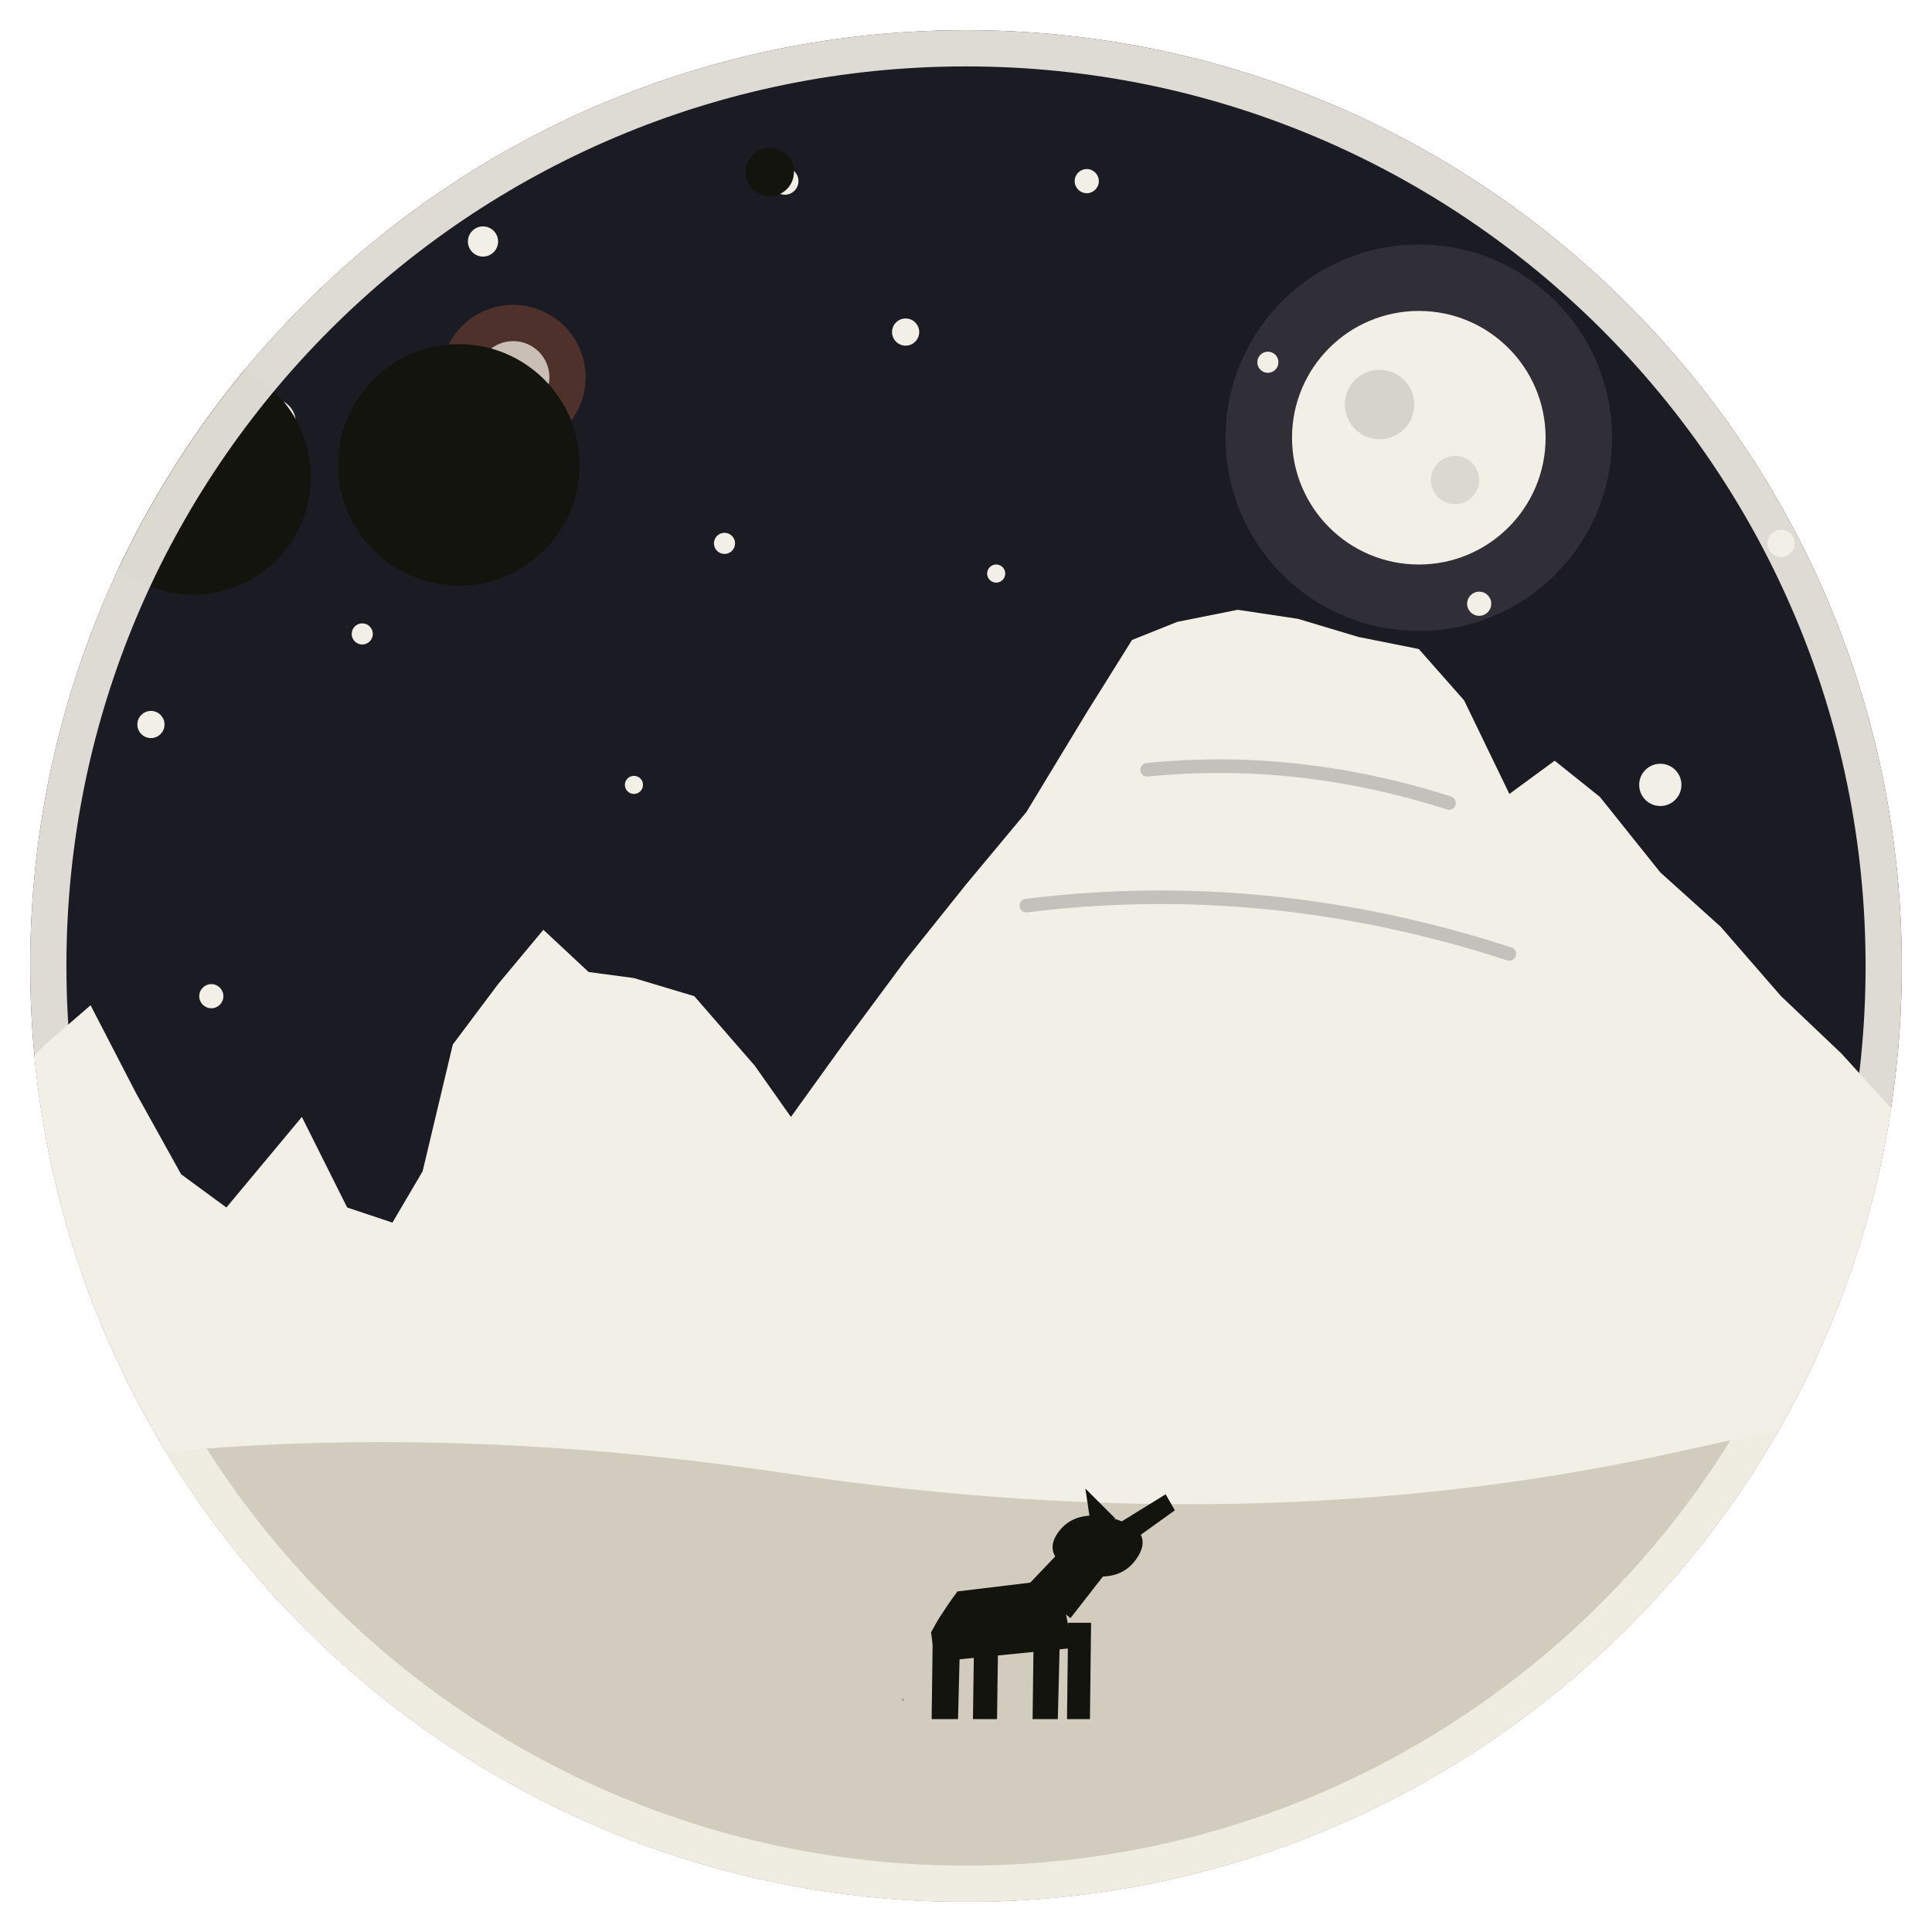
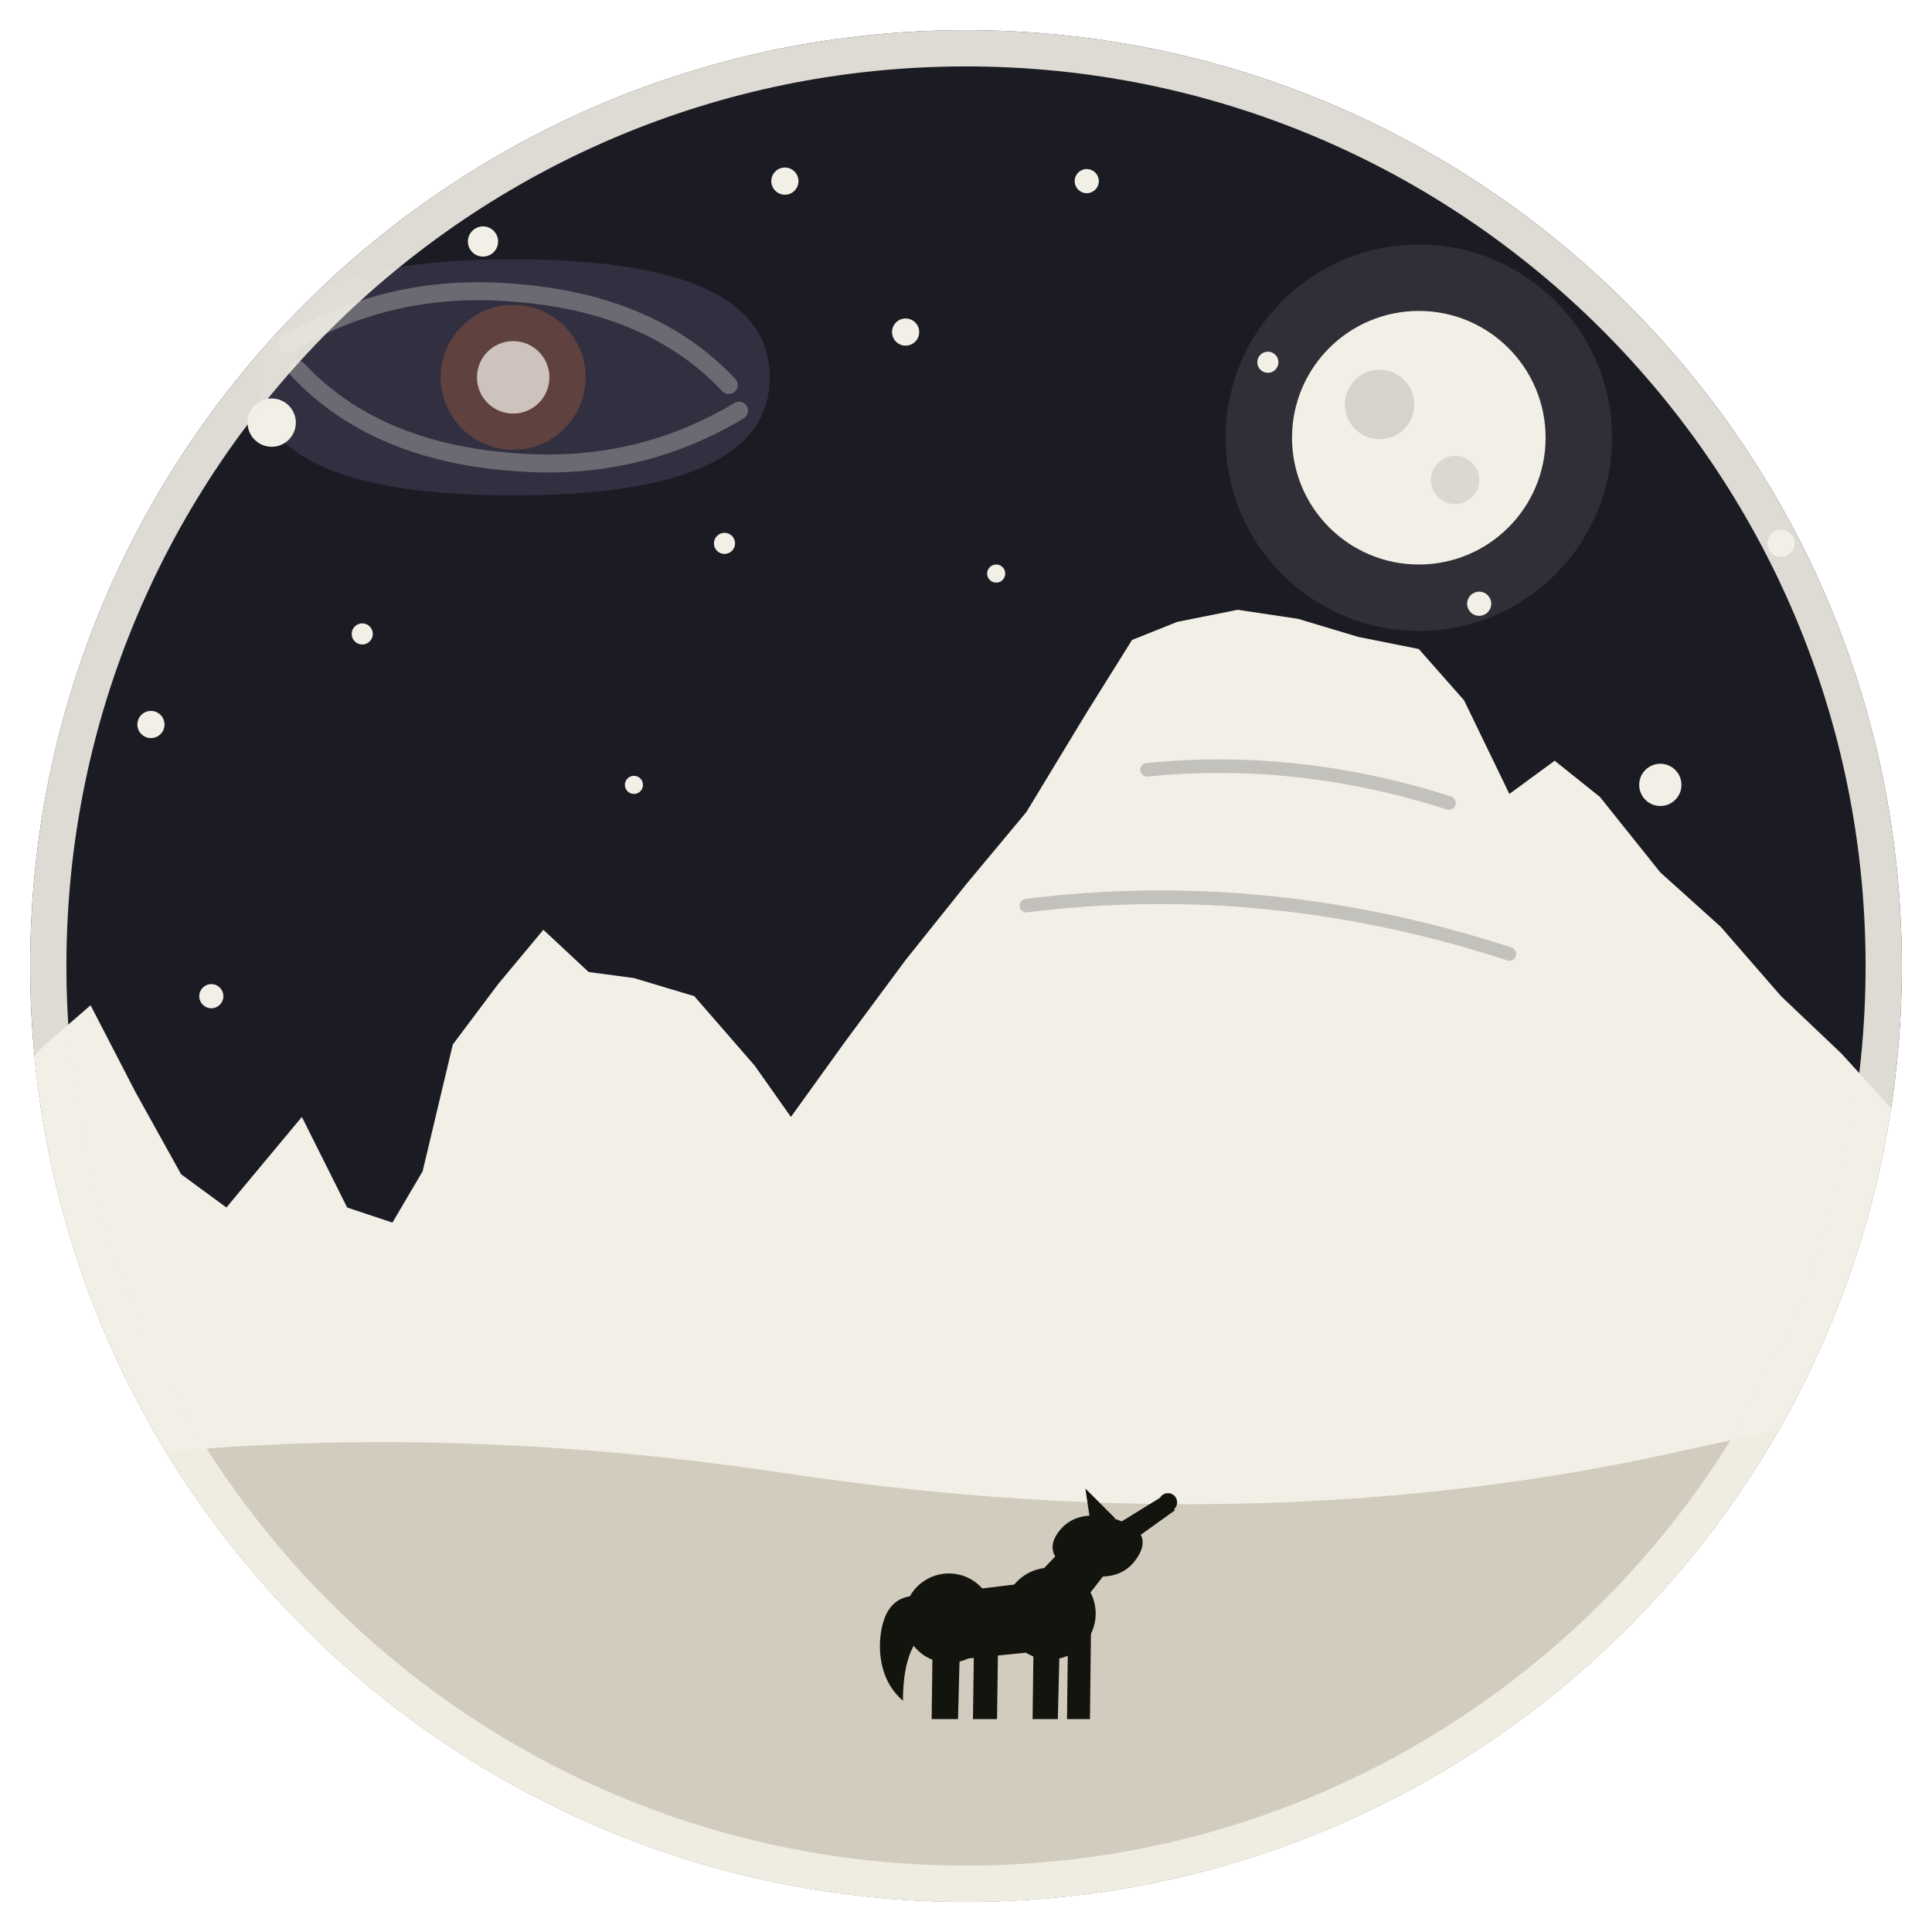
<svg xmlns="http://www.w3.org/2000/svg" viewBox="0 0 64 64" width="64" height="64" role="img" aria-label="TinyAssets: Mount Baker under a wolf moon">
  <defs>
    <clipPath id="ta-badge">
      <circle cx="32" cy="32" r="31" />
    </clipPath>
  </defs>
  <circle cx="32" cy="32" r="31" fill="#1b1b24" />
-   <path clip-path="url(#ta-badge)" transform="translate(17 12.5) scale(0.85)" d="M-10 0 Q-10 -4.6 0 -4.6 Q10 -4.6 10 0 Q10 4.6 0 4.6 Q-10 4.6 -10 0 Z" fill="#c9b6ff" opacity="0.13" />
-   <path clip-path="url(#ta-badge)" transform="translate(17 12.5) scale(0.85)" d="M-8.8 -1.3 Q-4.8 -3.7 0 -3.3 Q5.4 -2.9 8.4 0.3" fill="none" stroke="#f2efe6" stroke-width="0.7" stroke-linecap="round" opacity="0.3" />
-   <path clip-path="url(#ta-badge)" transform="translate(17 12.5) scale(0.85)" d="M8.8 1.3 Q4.8 3.7 0 3.3 Q-5.4 2.9 -8.4 -0.3" fill="none" stroke="#f2efe6" stroke-width="0.7" stroke-linecap="round" opacity="0.3" />
-   <circle clip-path="url(#ta-badge)" cx="17" cy="12.5" r="2.4" fill="#e0703f" opacity="0.26" />
-   <circle clip-path="url(#ta-badge)" cx="17" cy="12.5" r="1.2" fill="#f2efe6" opacity="0.75" />
-   <circle clip-path="url(#ta-badge)" cx="9" cy="14" r="0.8" fill="#f2efe6" />
-   <circle clip-path="url(#ta-badge)" cx="16" cy="8" r="0.5" fill="#f2efe6" />
-   <circle clip-path="url(#ta-badge)" cx="5" cy="24" r="0.45" fill="#f2efe6" />
-   <circle clip-path="url(#ta-badge)" cx="55" cy="26" r="0.7" fill="#f2efe6" />
-   <circle clip-path="url(#ta-badge)" cx="59" cy="18" r="0.45" fill="#f2efe6" />
-   <circle clip-path="url(#ta-badge)" cx="26" cy="6" r="0.45" fill="#f2efe6" />
-   <circle clip-path="url(#ta-badge)" cx="49" cy="20" r="0.4" fill="#f2efe6" />
-   <circle clip-path="url(#ta-badge)" cx="12" cy="21" r="0.35" fill="#f2efe6" />
-   <circle clip-path="url(#ta-badge)" cx="30" cy="11" r="0.45" fill="#f2efe6" />
-   <circle clip-path="url(#ta-badge)" cx="36" cy="6" r="0.4" fill="#f2efe6" />
-   <circle clip-path="url(#ta-badge)" cx="54" cy="9" r="0.5" fill="#f2efe6" />
-   <circle clip-path="url(#ta-badge)" cx="24" cy="18" r="0.35" fill="#f2efe6" />
-   <circle clip-path="url(#ta-badge)" cx="42" cy="12" r="0.35" fill="#f2efe6" />
-   <circle clip-path="url(#ta-badge)" cx="7" cy="33" r="0.4" fill="#f2efe6" />
-   <circle clip-path="url(#ta-badge)" cx="58" cy="33" r="0.4" fill="#f2efe6" />
-   <circle clip-path="url(#ta-badge)" cx="21" cy="26" r="0.3" fill="#f2efe6" />
-   <circle clip-path="url(#ta-badge)" cx="33" cy="19" r="0.3" fill="#f2efe6" />
-   <circle clip-path="url(#ta-badge)" cx="47" cy="14.5" r="6.4" fill="#f2efe6" opacity="0.1" />
-   <circle clip-path="url(#ta-badge)" cx="47" cy="14.5" r="4.2" fill="#f2efe6" />
-   <circle clip-path="url(#ta-badge)" cx="45.7" cy="13.4" r="1.15" fill="#1b1b24" opacity="0.13" />
-   <circle clip-path="url(#ta-badge)" cx="48.2" cy="15.9" r="0.8" fill="#1b1b24" opacity="0.11" />
-   <path clip-path="url(#ta-badge)" d="M-6 64 L-6 43.4 L-2 38.5 L0 36.1 L1.5 34.6 L3 33.3 L4.5 36.2 L6 38.9 L7.5 40.0 L9 38.2 L10 37.0 L11.5 40.0 L13 40.5 L14 38.8 L15 34.6 L16.5 32.6 L18 30.8 L19.5 32.2 L21 32.4 L23 33.0 L25 35.3 L26.2 37.0 L28 34.5 L30 31.8 L32 29.3 L34 26.9 L36 23.6 L37.5 21.2 L39 20.6 L41 20.2 L43 20.5 L45 21.1 L47 21.5 L48.5 23.2 L50 26.3 L51.5 25.2 L53 26.4 L55 28.9 L57 30.7 L59 33.0 L61 34.9 L63 37.1 L65 41.9 L67 43.5 L70 43.5 L70 64 Z" fill="#f2efe6" />
-   <path clip-path="url(#ta-badge)" d="M38 25.5 Q43 25 48 26.6" fill="none" stroke="#1b1b24" stroke-width="0.45" stroke-linecap="round" opacity="0.22" />
-   <path clip-path="url(#ta-badge)" d="M34 30 Q42 29 50 31.6" fill="none" stroke="#1b1b24" stroke-width="0.45" stroke-linecap="round" opacity="0.22" />
-   <path clip-path="url(#ta-badge)" d="M-4 64 L-4 49.6 Q10 46.4 26 48.8 Q42 51.2 56 48 L68 45.4 L68 64 Z" fill="#d2ccbe" />
-   <circle clip-path="url(#ta-badge)" cx="6.4" cy="15.8" r="3.9" fill="#14140f" />
-   <path clip-path="url(#ta-badge)" transform="translate(29 47.6) scale(0.38)" d="M4.4 13.8 L16.0 12.4 L17.2 18.4 L5.2 19.6 Z" fill="#14140f" />
-   <circle clip-path="url(#ta-badge)" cx="15.2" cy="15.4" r="4" fill="#14140f" />
-   <path clip-path="url(#ta-badge)" transform="translate(29 47.6) scale(0.38)" d="M5.0 16.8 L7.4 16.8 L7.2 24.6 L4.9 24.6 Z" fill="#14140f" />
-   <path clip-path="url(#ta-badge)" transform="translate(29 47.6) scale(0.38)" d="M8.6 17.4 L10.7 17.4 L10.6 24.6 L8.5 24.6 Z" fill="#14140f" />
-   <path clip-path="url(#ta-badge)" transform="translate(29 47.6) scale(0.38)" d="M13.8 16.6 L16.1 16.6 L15.9 24.6 L13.7 24.6 Z" fill="#14140f" />
-   <path clip-path="url(#ta-badge)" transform="translate(29 47.6) scale(0.38)" d="M16.8 16.2 L18.8 16.2 L18.7 24.6 L16.7 24.6 Z" fill="#14140f" />
-   <path clip-path="url(#ta-badge)" transform="translate(29 47.6) scale(0.38)" d="M4.6 14.0 C2.0 13.4 0.6 14.8 0.4 17.8 C0.3 20.0 1.0 21.8 2.4 23.0 C2.4 20.4 2.9 18.5 3.9 17.4 C4.6 16.6 5.4 16.2 6.4 16.1 Z" fill="#14140f" />
-   <path clip-path="url(#ta-badge)" transform="translate(29 47.6) scale(0.38)" d="M13.4 12.8 L17.0 15.8 L20.9 10.8 L17.6 8.4 Z" fill="#14140f" />
-   <path clip-path="url(#ta-badge)" transform="translate(29 47.6) scale(0.38)" d="M22.99 8.30 Q23.75 9.35 22.60 10.83 Q21.45 12.30 19.30 12.16 Q17.15 12.02 16.01 10.85 Q14.87 9.68 16.02 8.20 Q17.17 6.73 19.32 6.87 Q21.47 7.01 22.99 8.30 Z" fill="#14140f" />
-   <path clip-path="url(#ta-badge)" transform="translate(29 47.6) scale(0.38)" d="M20.6 7.9 L25.3 5.0 L26.1 6.4 L21.5 9.7 Z" fill="#14140f" />
-   <circle clip-path="url(#ta-badge)" cx="25.5" cy="5.7" r="0.8" fill="#14140f" />
-   <path clip-path="url(#ta-badge)" transform="translate(29 47.6) scale(0.38)" d="M18.9 8.5 L20.9 7.1 L18.3 4.5 Z" fill="#14140f" />
-   <path clip-path="url(#ta-badge)" transform="translate(29 47.6) scale(0.38)" d="M20.2 9.9 L22.1 8.5 L19.6 5.9 Z" fill="#14140f" />
+   <g clip-path="url(#ta-badge)">
+     <g transform="translate(17 12.5) scale(0.85)">
+       <path d="M-10 0 Q-10 -4.6 0 -4.6 Q10 -4.6 10 0 Q10 4.6 0 4.6 Q-10 4.6 -10 0 Z" fill="#c9b6ff" opacity="0.13" />
+     </g>
+   </g>
+   <g clip-path="url(#ta-badge)">
+     <g transform="translate(17 12.5) scale(0.85)">
+       <path d="M-8.8 -1.3 Q-4.8 -3.7 0 -3.3 Q5.4 -2.9 8.4 0.3" fill="none" stroke="#f2efe6" stroke-width="0.7" stroke-linecap="round" opacity="0.3" />
+     </g>
+   </g>
+   <g clip-path="url(#ta-badge)">
+     <g transform="translate(17 12.5) scale(0.85)">
+       <path d="M8.8 1.3 Q4.8 3.7 0 3.3 Q-5.4 2.9 -8.4 -0.3" fill="none" stroke="#f2efe6" stroke-width="0.7" stroke-linecap="round" opacity="0.3" />
+     </g>
+   </g>
+   <g clip-path="url(#ta-badge)">
+     <circle cx="17" cy="12.5" r="2.4" fill="#e0703f" opacity="0.26" />
+   </g>
+   <g clip-path="url(#ta-badge)">
+     <circle cx="17" cy="12.5" r="1.2" fill="#f2efe6" opacity="0.75" />
+   </g>
+   <g clip-path="url(#ta-badge)">
+     <circle cx="9" cy="14" r="0.8" fill="#f2efe6" />
+   </g>
+   <g clip-path="url(#ta-badge)">
+     <circle cx="16" cy="8" r="0.5" fill="#f2efe6" />
+   </g>
+   <g clip-path="url(#ta-badge)">
+     <circle cx="5" cy="24" r="0.45" fill="#f2efe6" />
+   </g>
+   <g clip-path="url(#ta-badge)">
+     <circle cx="55" cy="26" r="0.7" fill="#f2efe6" />
+   </g>
+   <g clip-path="url(#ta-badge)">
+     <circle cx="59" cy="18" r="0.45" fill="#f2efe6" />
+   </g>
+   <g clip-path="url(#ta-badge)">
+     <circle cx="26" cy="6" r="0.45" fill="#f2efe6" />
+   </g>
+   <g clip-path="url(#ta-badge)">
+     <circle cx="49" cy="20" r="0.4" fill="#f2efe6" />
+   </g>
+   <g clip-path="url(#ta-badge)">
+     <circle cx="12" cy="21" r="0.35" fill="#f2efe6" />
+   </g>
+   <g clip-path="url(#ta-badge)">
+     <circle cx="30" cy="11" r="0.45" fill="#f2efe6" />
+   </g>
+   <g clip-path="url(#ta-badge)">
+     <circle cx="36" cy="6" r="0.4" fill="#f2efe6" />
+   </g>
+   <g clip-path="url(#ta-badge)">
+     <circle cx="54" cy="9" r="0.5" fill="#f2efe6" />
+   </g>
+   <g clip-path="url(#ta-badge)">
+     <circle cx="24" cy="18" r="0.35" fill="#f2efe6" />
+   </g>
+   <g clip-path="url(#ta-badge)">
+     <circle cx="42" cy="12" r="0.35" fill="#f2efe6" />
+   </g>
+   <g clip-path="url(#ta-badge)">
+     <circle cx="7" cy="33" r="0.4" fill="#f2efe6" />
+   </g>
+   <g clip-path="url(#ta-badge)">
+     <circle cx="58" cy="33" r="0.4" fill="#f2efe6" />
+   </g>
+   <g clip-path="url(#ta-badge)">
+     <circle cx="21" cy="26" r="0.3" fill="#f2efe6" />
+   </g>
+   <g clip-path="url(#ta-badge)">
+     <circle cx="33" cy="19" r="0.3" fill="#f2efe6" />
+   </g>
+   <g clip-path="url(#ta-badge)">
+     <circle cx="47" cy="14.5" r="6.4" fill="#f2efe6" opacity="0.1" />
+   </g>
+   <g clip-path="url(#ta-badge)">
+     <circle cx="47" cy="14.5" r="4.2" fill="#f2efe6" />
+   </g>
+   <g clip-path="url(#ta-badge)">
+     <circle cx="45.7" cy="13.4" r="1.15" fill="#1b1b24" opacity="0.13" />
+   </g>
+   <g clip-path="url(#ta-badge)">
+     <circle cx="48.2" cy="15.9" r="0.8" fill="#1b1b24" opacity="0.11" />
+   </g>
+   <g clip-path="url(#ta-badge)">
+     <path d="M-6 64 L-6 43.4 L-2 38.5 L0 36.1 L1.5 34.6 L3 33.3 L4.5 36.2 L6 38.9 L7.5 40.0 L9 38.2 L10 37.0 L11.5 40.0 L13 40.5 L14 38.8 L15 34.6 L16.5 32.6 L18 30.8 L19.5 32.2 L21 32.4 L23 33.0 L25 35.3 L26.2 37.0 L28 34.5 L30 31.8 L32 29.3 L34 26.9 L36 23.6 L37.5 21.2 L39 20.6 L41 20.2 L43 20.5 L45 21.1 L47 21.5 L48.5 23.2 L50 26.3 L51.5 25.2 L53 26.4 L55 28.9 L57 30.7 L59 33.0 L61 34.9 L63 37.1 L65 41.9 L67 43.5 L70 43.5 L70 64 Z" fill="#f2efe6" />
+   </g>
+   <g clip-path="url(#ta-badge)">
+     <path d="M38 25.5 Q43 25 48 26.6" fill="none" stroke="#1b1b24" stroke-width="0.45" stroke-linecap="round" opacity="0.22" />
+   </g>
+   <g clip-path="url(#ta-badge)">
+     <path d="M34 30 Q42 29 50 31.6" fill="none" stroke="#1b1b24" stroke-width="0.45" stroke-linecap="round" opacity="0.22" />
+   </g>
+   <g clip-path="url(#ta-badge)">
+     <path d="M-4 64 L-4 49.6 Q10 46.4 26 48.8 Q42 51.2 56 48 L68 45.4 L68 64 Z" fill="#d2ccbe" />
+   </g>
+   <g clip-path="url(#ta-badge)">
+     <g transform="translate(29 47.6) scale(0.38)">
+       <circle cx="6.4" cy="15.8" r="3.9" fill="#14140f" />
+     </g>
+   </g>
+   <g clip-path="url(#ta-badge)">
+     <g transform="translate(29 47.6) scale(0.38)">
+       <path d="M4.4 13.8 L16.0 12.4 L17.2 18.4 L5.2 19.6 Z" fill="#14140f" />
+     </g>
+   </g>
+   <g clip-path="url(#ta-badge)">
+     <g transform="translate(29 47.6) scale(0.38)">
+       <circle cx="15.2" cy="15.4" r="4" fill="#14140f" />
+     </g>
+   </g>
+   <g clip-path="url(#ta-badge)">
+     <g transform="translate(29 47.6) scale(0.38)">
+       <path d="M5.0 16.8 L7.4 16.8 L7.2 24.6 L4.9 24.6 Z" fill="#14140f" />
+     </g>
+   </g>
+   <g clip-path="url(#ta-badge)">
+     <g transform="translate(29 47.6) scale(0.38)">
+       <path d="M8.6 17.4 L10.7 17.4 L10.6 24.6 L8.5 24.6 Z" fill="#14140f" />
+     </g>
+   </g>
+   <g clip-path="url(#ta-badge)">
+     <g transform="translate(29 47.6) scale(0.38)">
+       <path d="M13.8 16.6 L16.1 16.6 L15.9 24.6 L13.7 24.6 Z" fill="#14140f" />
+     </g>
+   </g>
+   <g clip-path="url(#ta-badge)">
+     <g transform="translate(29 47.6) scale(0.38)">
+       <path d="M16.8 16.2 L18.8 16.2 L18.7 24.6 L16.7 24.6 Z" fill="#14140f" />
+     </g>
+   </g>
+   <g clip-path="url(#ta-badge)">
+     <g transform="translate(29 47.6) scale(0.38)">
+       <path d="M4.6 14.0 C2.0 13.4 0.6 14.8 0.4 17.8 C0.3 20.0 1.0 21.8 2.4 23.0 C2.4 20.4 2.9 18.5 3.9 17.4 C4.6 16.6 5.4 16.2 6.4 16.1 Z" fill="#14140f" />
+     </g>
+   </g>
+   <g clip-path="url(#ta-badge)">
+     <g transform="translate(29 47.6) scale(0.38)">
+       <path d="M13.4 12.8 L17.0 15.8 L20.9 10.8 L17.6 8.4 Z" fill="#14140f" />
+     </g>
+   </g>
+   <g clip-path="url(#ta-badge)">
+     <g transform="translate(29 47.6) scale(0.38)">
+       <path d="M22.99 8.30 Q23.75 9.35 22.60 10.83 Q21.45 12.30 19.30 12.16 Q17.15 12.02 16.01 10.85 Q14.87 9.68 16.02 8.20 Q17.17 6.73 19.32 6.87 Q21.47 7.01 22.99 8.30 Z" fill="#14140f" />
+     </g>
+   </g>
+   <g clip-path="url(#ta-badge)">
+     <g transform="translate(29 47.6) scale(0.38)">
+       <path d="M20.6 7.9 L25.3 5.0 L26.1 6.4 L21.5 9.7 Z" fill="#14140f" />
+     </g>
+   </g>
+   <g clip-path="url(#ta-badge)">
+     <g transform="translate(29 47.6) scale(0.38)">
+       <circle cx="25.5" cy="5.7" r="0.8" fill="#14140f" />
+     </g>
+   </g>
+   <g clip-path="url(#ta-badge)">
+     <g transform="translate(29 47.6) scale(0.38)">
+       <path d="M18.9 8.5 L20.9 7.1 L18.3 4.5 Z" fill="#14140f" />
+     </g>
+   </g>
+   <g clip-path="url(#ta-badge)">
+     <g transform="translate(29 47.6) scale(0.38)">
+       <path d="M20.2 9.9 L22.1 8.5 L19.6 5.9 Z" fill="#14140f" />
+     </g>
+   </g>
  <circle cx="32" cy="32" r="30.4" fill="none" stroke="#f2efe6" stroke-width="1.2" opacity=".9" />
</svg>
